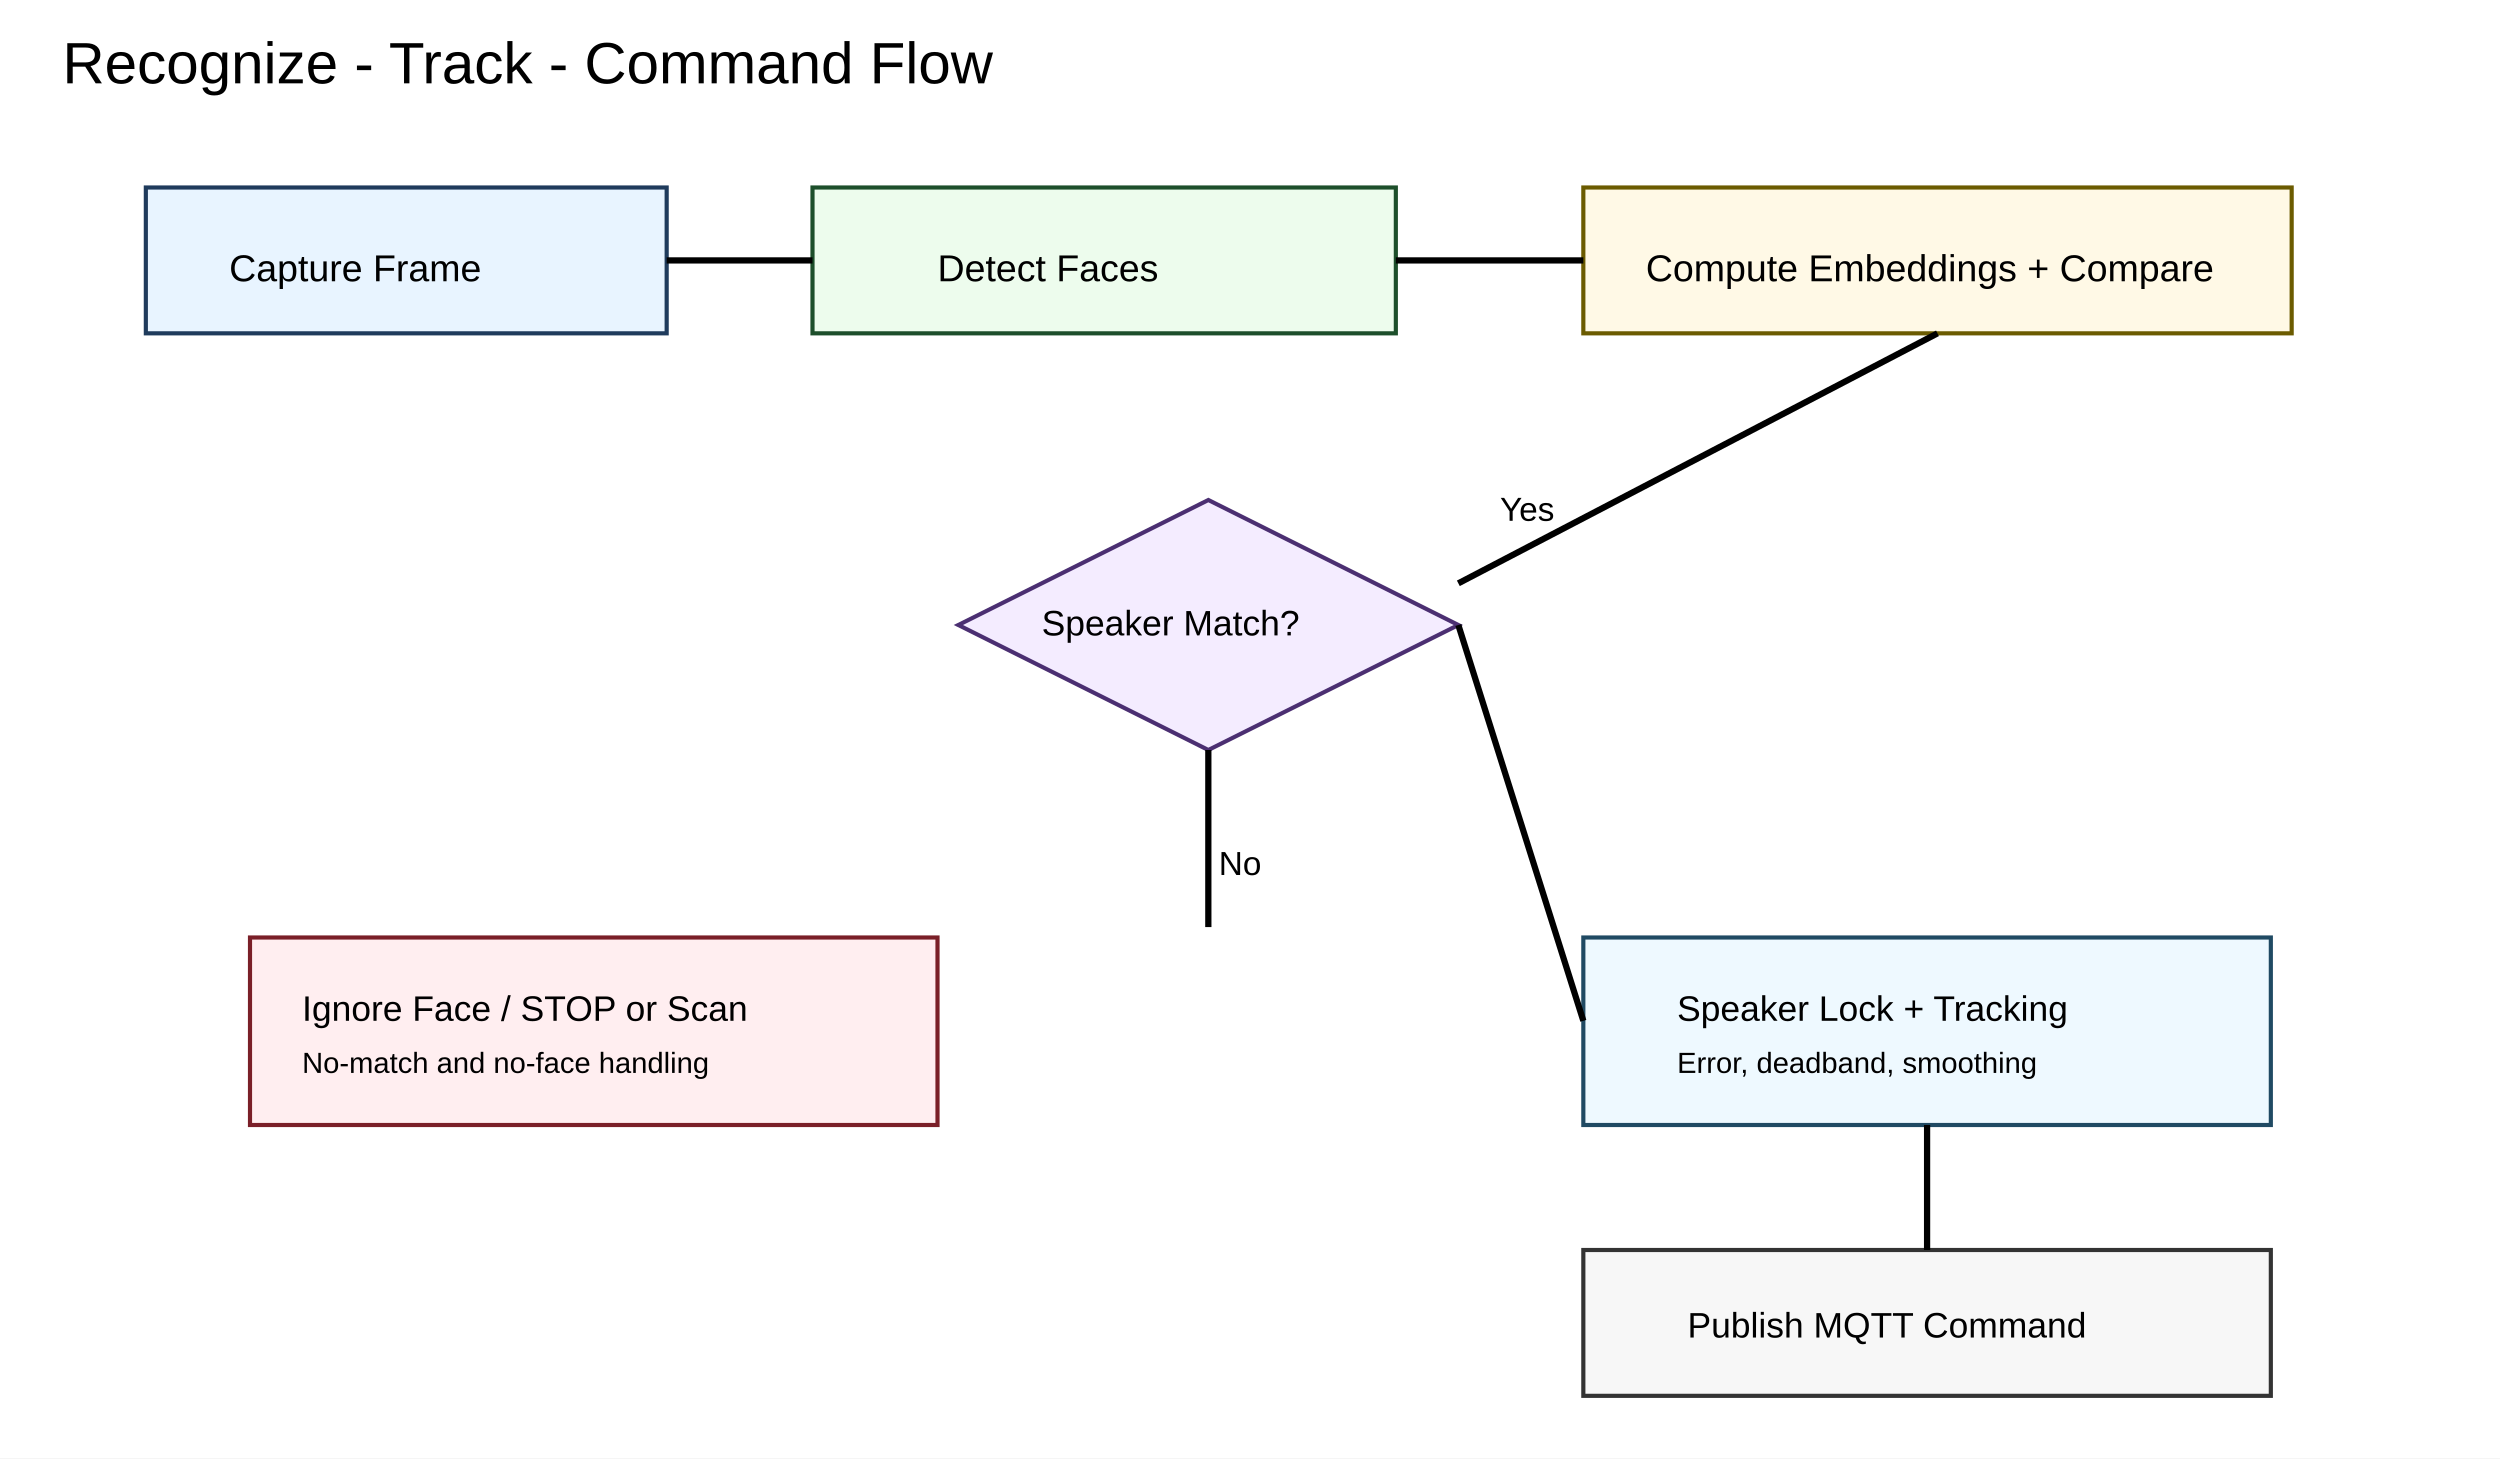
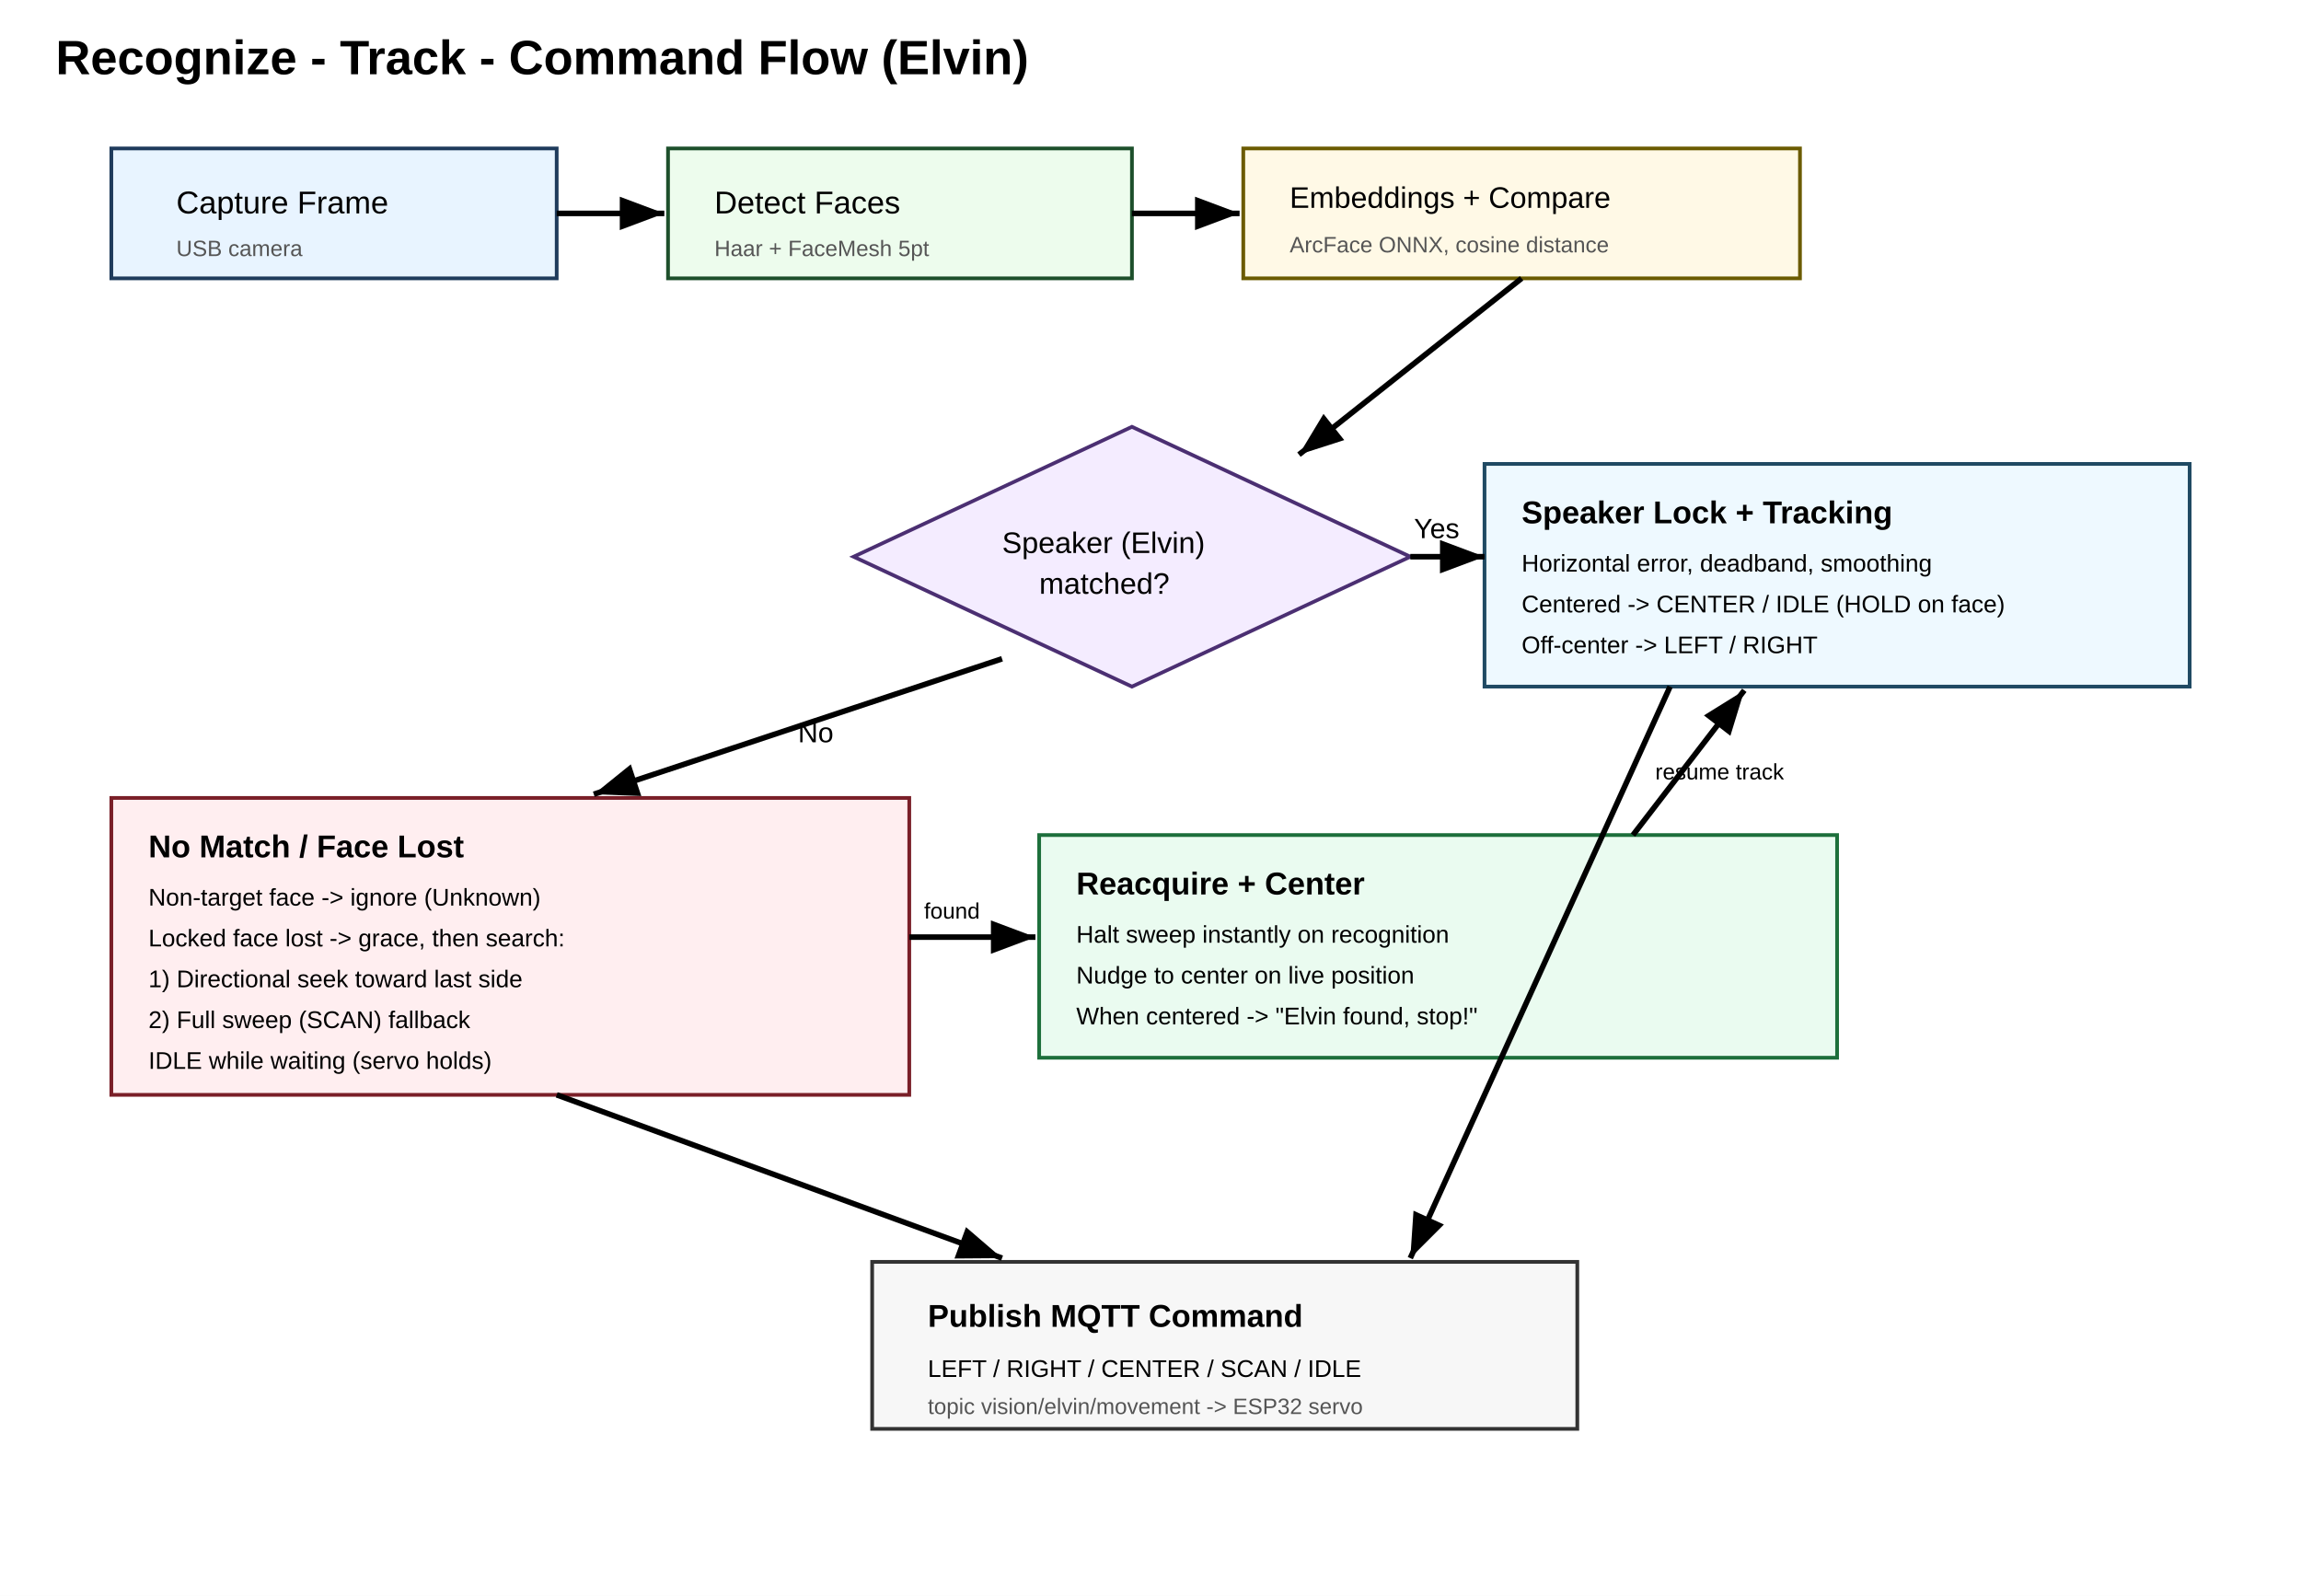
- <svg xmlns="http://www.w3.org/2000/svg" width="1200" height="700" viewBox="0 0 1200 700">
-   <rect width="1200" height="700" fill="#ffffff" />
-   <text x="30" y="40" font-size="28" font-family="Arial">Recognize - Track - Command Flow</text>
-   <rect x="70" y="90" width="250" height="70" fill="#e8f4ff" stroke="#1f3b5c" stroke-width="2" />
-   <text x="110" y="135" font-size="18" font-family="Arial">Capture Frame</text>
-   <rect x="390" y="90" width="280" height="70" fill="#edfced" stroke="#1d4f2b" stroke-width="2" />
-   <text x="450" y="135" font-size="18" font-family="Arial">Detect Faces</text>
-   <rect x="760" y="90" width="340" height="70" fill="#fff9e6" stroke="#6b5b00" stroke-width="2" />
-   <text x="790" y="135" font-size="18" font-family="Arial">Compute Embeddings + Compare</text>
-   <polygon points="580,240 700,300 580,360 460,300" fill="#f4ecff" stroke="#4b2f72" stroke-width="2" />
-   <text x="500" y="305" font-size="17" font-family="Arial">Speaker Match?</text>
-   <rect x="120" y="450" width="330" height="90" fill="#ffeef0" stroke="#7a1f28" stroke-width="2" />
-   <text x="145" y="490" font-size="17" font-family="Arial">Ignore Face / STOP or Scan</text>
-   <text x="145" y="515" font-size="14" font-family="Arial">No-match and no-face handling</text>
-   <rect x="760" y="450" width="330" height="90" fill="#eef9ff" stroke="#204a63" stroke-width="2" />
-   <text x="805" y="490" font-size="17" font-family="Arial">Speaker Lock + Tracking</text>
-   <text x="805" y="515" font-size="14" font-family="Arial">Error, deadband, smoothing</text>
-   <rect x="760" y="600" width="330" height="70" fill="#f7f7f7" stroke="#333333" stroke-width="2" />
-   <text x="810" y="642" font-size="17" font-family="Arial">Publish MQTT Command</text>
-   <line x1="320" y1="125" x2="390" y2="125" stroke="#000" stroke-width="3" />
-   <line x1="670" y1="125" x2="760" y2="125" stroke="#000" stroke-width="3" />
-   <line x1="930" y1="160" x2="700" y2="280" stroke="#000" stroke-width="3" />
-   <line x1="580" y1="360" x2="580" y2="445" stroke="#000" stroke-width="3" />
-   <line x1="700" y1="300" x2="760" y2="490" stroke="#000" stroke-width="3" />
-   <line x1="925" y1="540" x2="925" y2="600" stroke="#000" stroke-width="3" />
-   <text x="720" y="250" font-size="16" font-family="Arial">Yes</text>
-   <text x="585" y="420" font-size="16" font-family="Arial">No</text>
+ <svg xmlns="http://www.w3.org/2000/svg" width="1240" height="860" viewBox="0 0 1240 860">
+   <rect width="1240" height="860" fill="#ffffff" />
+   <text x="30" y="40" font-size="26" font-family="Arial" font-weight="bold">Recognize - Track - Command Flow (Elvin)</text>
+   <defs>
+     <marker id="arrow" markerWidth="10" markerHeight="10" refX="8" refY="3" orient="auto" markerUnits="strokeWidth">
+       <path d="M0,0 L8,3 L0,6 Z" fill="#000" />
+     </marker>
+   </defs>
+   <rect x="60" y="80" width="240" height="70" fill="#e8f4ff" stroke="#1f3b5c" stroke-width="2" />
+   <text x="95" y="115" font-size="17" font-family="Arial">Capture Frame</text>
+   <text x="95" y="138" font-size="12" font-family="Arial" fill="#555">USB camera</text>
+   <rect x="360" y="80" width="250" height="70" fill="#edfced" stroke="#1d4f2b" stroke-width="2" />
+   <text x="385" y="115" font-size="17" font-family="Arial">Detect Faces</text>
+   <text x="385" y="138" font-size="12" font-family="Arial" fill="#555">Haar + FaceMesh 5pt</text>
+   <rect x="670" y="80" width="300" height="70" fill="#fff9e6" stroke="#6b5b00" stroke-width="2" />
+   <text x="695" y="112" font-size="16" font-family="Arial">Embeddings + Compare</text>
+   <text x="695" y="136" font-size="12" font-family="Arial" fill="#555">ArcFace ONNX, cosine distance</text>
+   <polygon points="610,230 760,300 610,370 460,300" fill="#f4ecff" stroke="#4b2f72" stroke-width="2" />
+   <text x="540" y="298" font-size="16" font-family="Arial">Speaker (Elvin)</text>
+   <text x="560" y="320" font-size="16" font-family="Arial">matched?</text>
+   <rect x="800" y="250" width="380" height="120" fill="#eef9ff" stroke="#204a63" stroke-width="2" />
+   <text x="820" y="282" font-size="17" font-family="Arial" font-weight="bold">Speaker Lock + Tracking</text>
+   <text x="820" y="308" font-size="13" font-family="Arial">Horizontal error, deadband, smoothing</text>
+   <text x="820" y="330" font-size="13" font-family="Arial">Centered -&gt; CENTER / IDLE (HOLD on face)</text>
+   <text x="820" y="352" font-size="13" font-family="Arial">Off-center -&gt; LEFT / RIGHT</text>
+   <rect x="60" y="430" width="430" height="160" fill="#ffeef0" stroke="#7a1f28" stroke-width="2" />
+   <text x="80" y="462" font-size="17" font-family="Arial" font-weight="bold">No Match / Face Lost</text>
+   <text x="80" y="488" font-size="13" font-family="Arial">Non-target face -&gt; ignore (Unknown)</text>
+   <text x="80" y="510" font-size="13" font-family="Arial">Locked face lost -&gt; grace, then search:</text>
+   <text x="80" y="532" font-size="13" font-family="Arial">1) Directional seek toward last side</text>
+   <text x="80" y="554" font-size="13" font-family="Arial">2) Full sweep (SCAN) fallback</text>
+   <text x="80" y="576" font-size="13" font-family="Arial">IDLE while waiting (servo holds)</text>
+   <rect x="560" y="450" width="430" height="120" fill="#eafbf0" stroke="#1d6f3b" stroke-width="2" />
+   <text x="580" y="482" font-size="17" font-family="Arial" font-weight="bold">Reacquire + Center</text>
+   <text x="580" y="508" font-size="13" font-family="Arial">Halt sweep instantly on recognition</text>
+   <text x="580" y="530" font-size="13" font-family="Arial">Nudge to center on live position</text>
+   <text x="580" y="552" font-size="13" font-family="Arial">When centered -&gt; "Elvin found, stop!"</text>
+   <rect x="470" y="680" width="380" height="90" fill="#f7f7f7" stroke="#333333" stroke-width="2" />
+   <text x="500" y="715" font-size="17" font-family="Arial" font-weight="bold">Publish MQTT Command</text>
+   <text x="500" y="742" font-size="13" font-family="Arial">LEFT / RIGHT / CENTER / SCAN / IDLE</text>
+   <text x="500" y="762" font-size="12" font-family="Arial" fill="#555">topic vision/elvin/movement -&gt; ESP32 servo</text>
+   <line x1="300" y1="115" x2="358" y2="115" stroke="#000" stroke-width="3" marker-end="url(#arrow)" />
+   <line x1="610" y1="115" x2="668" y2="115" stroke="#000" stroke-width="3" marker-end="url(#arrow)" />
+   <line x1="820" y1="150" x2="700" y2="245" stroke="#000" stroke-width="3" marker-end="url(#arrow)" />
+   <line x1="760" y1="300" x2="800" y2="300" stroke="#000" stroke-width="3" marker-end="url(#arrow)" />
+   <text x="762" y="290" font-size="15" font-family="Arial">Yes</text>
+   <line x1="540" y1="355" x2="320" y2="428" stroke="#000" stroke-width="3" marker-end="url(#arrow)" />
+   <text x="430" y="400" font-size="15" font-family="Arial">No</text>
+   <line x1="490" y1="505" x2="558" y2="505" stroke="#000" stroke-width="3" marker-end="url(#arrow)" />
+   <text x="498" y="495" font-size="12" font-family="Arial">found</text>
+   <line x1="880" y1="450" x2="940" y2="372" stroke="#000" stroke-width="3" marker-end="url(#arrow)" />
+   <text x="892" y="420" font-size="12" font-family="Arial">resume track</text>
+   <line x1="900" y1="370" x2="760" y2="678" stroke="#000" stroke-width="3" marker-end="url(#arrow)" />
+   <line x1="300" y1="590" x2="540" y2="678" stroke="#000" stroke-width="3" marker-end="url(#arrow)" />
</svg>
